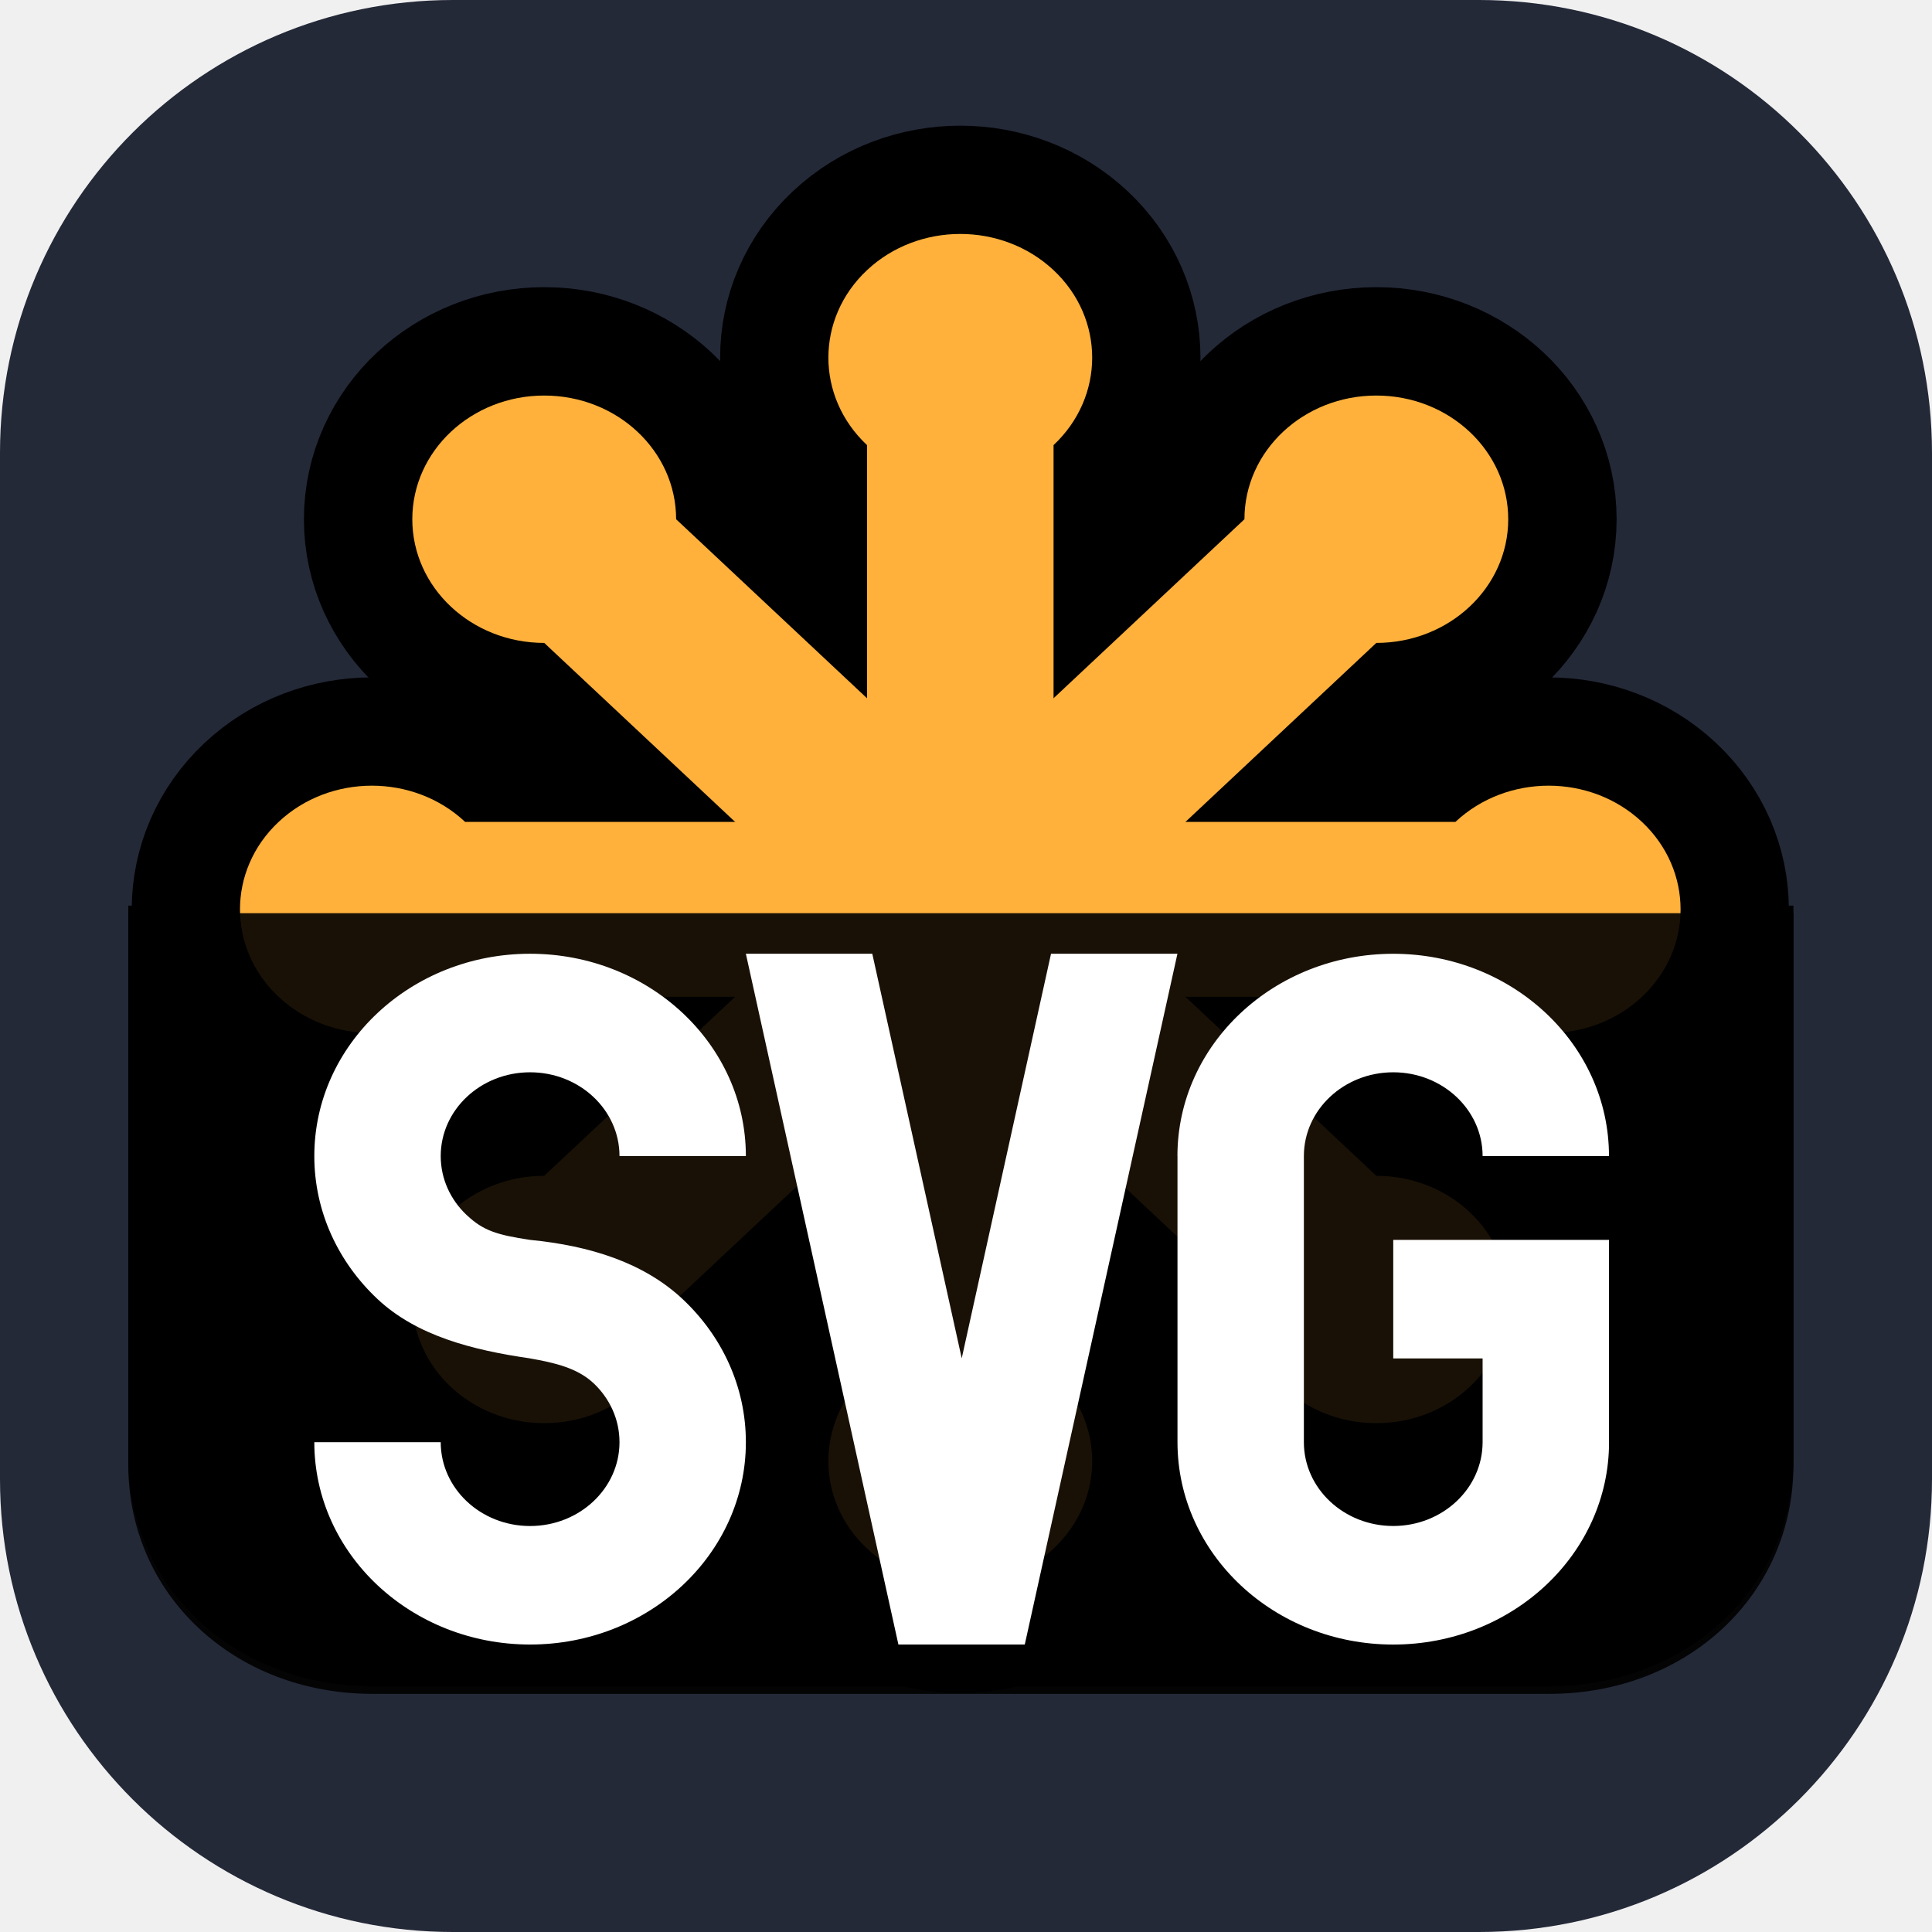
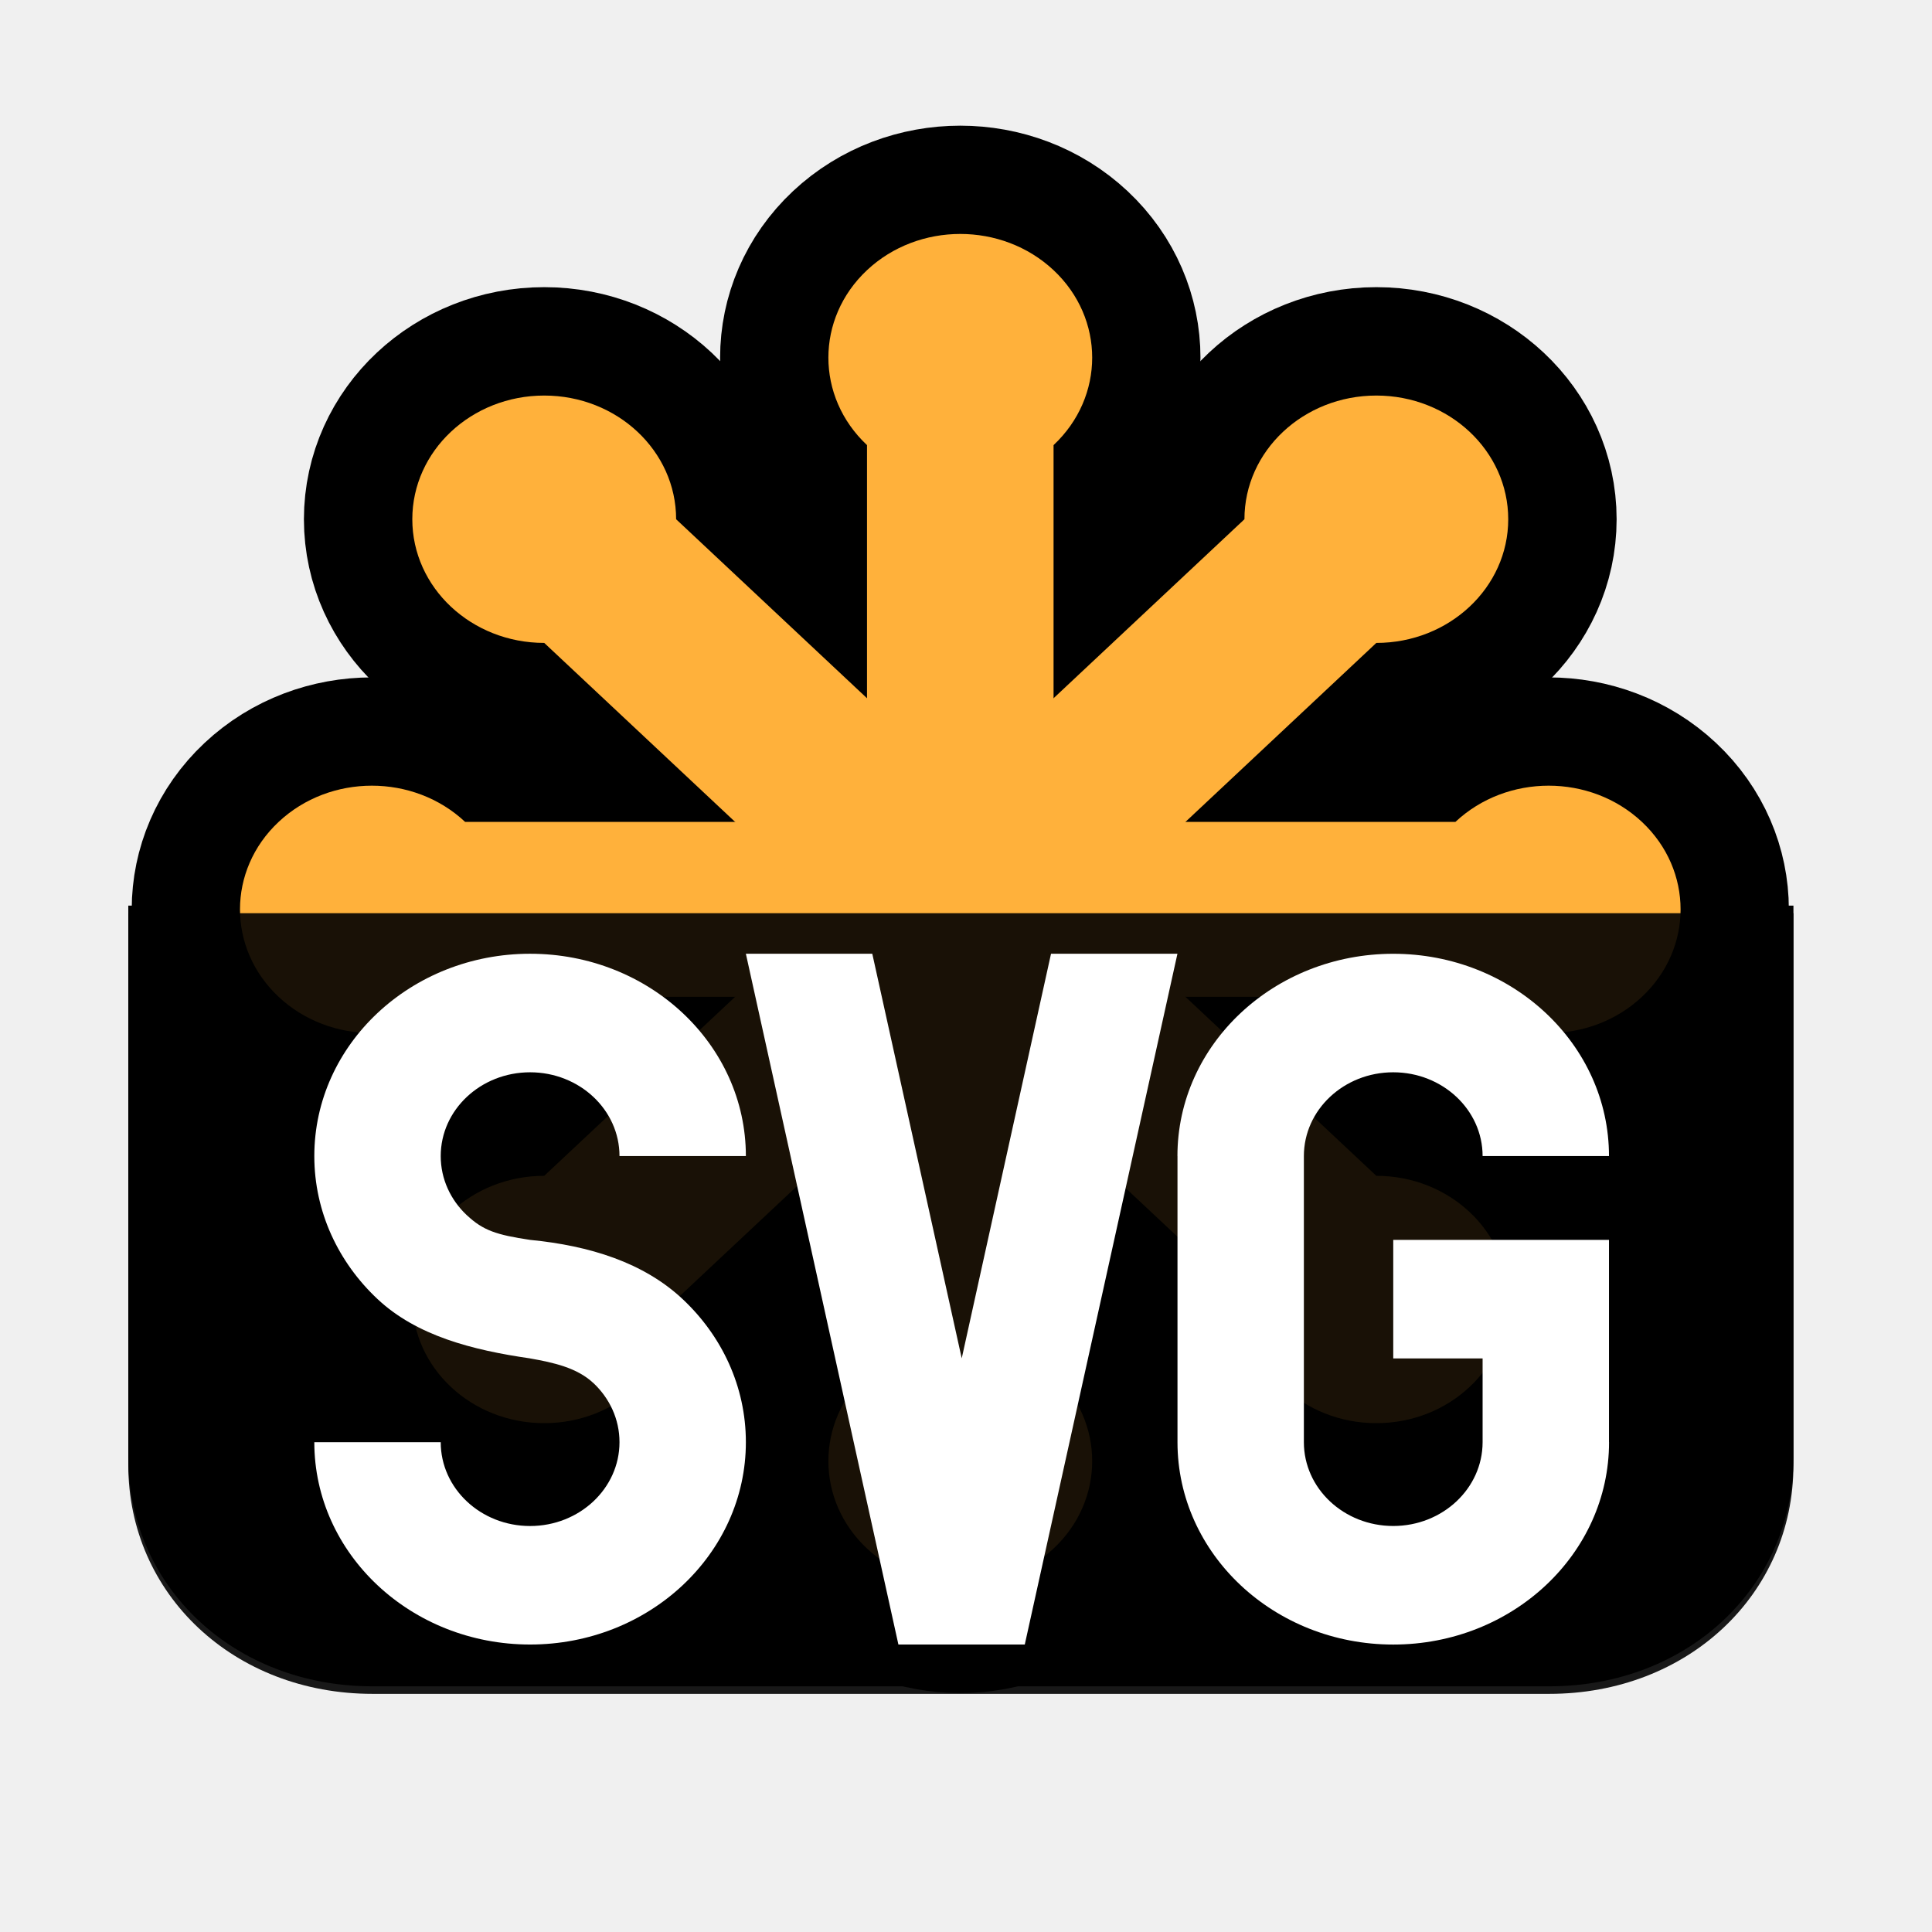
<svg xmlns="http://www.w3.org/2000/svg" width="256" height="256" fill="none" viewBox="0 0 256 256">
-   <rect width="256" height="256" fill="#242938" rx="60" />
-   <path fill="#000" d="M17 120H237.641V193.109C237.641 210.289 223.605 223.445 205.285 223.445H49.355C31.031 223.445 17 210.289 17 193.109V120Z" />
-   <path fill="#FFB13B" stroke="#000" stroke-width="28.695" d="M61.633 108.908C54.809 102.506 43.742 102.506 36.918 108.908C30.094 115.307 30.094 125.682 36.918 132.084C43.742 138.482 54.809 138.482 61.633 132.084H192.848C199.676 138.482 210.738 138.482 217.566 132.084C224.391 125.682 224.391 115.307 217.566 108.908C210.738 102.506 199.676 102.506 192.848 108.908H61.633Z" />
-   <path fill="#FFB13B" stroke="#000" stroke-width="28.725" d="M89.59 68.803C89.59 59.748 81.766 52.412 72.113 52.412C62.457 52.412 54.633 59.748 54.633 68.803C54.633 77.853 62.457 85.189 72.113 85.189L164.895 172.189C164.895 181.24 172.719 188.576 182.371 188.576C192.023 188.576 199.848 181.24 199.848 172.189C199.848 163.139 192.023 155.803 182.371 155.803L89.59 68.803Z" />
-   <path fill="#FFB13B" stroke="#000" stroke-width="28.695" d="M139.602 58.978C146.426 52.576 146.426 42.201 139.602 35.799C132.773 29.4 121.707 29.4 114.883 35.799C108.059 42.201 108.059 52.576 114.883 58.978L114.883 182.014C108.059 188.412 108.059 198.791 114.883 205.189C121.707 211.592 132.773 211.592 139.602 205.189C146.426 198.791 146.426 188.412 139.602 182.014V58.978Z" />
-   <path fill="#FFB13B" stroke="#000" stroke-width="28.725" d="M182.371 85.189C192.023 85.189 199.848 77.854 199.848 68.803C199.848 59.748 192.023 52.412 182.371 52.412C172.719 52.412 164.895 59.748 164.895 68.803L72.113 155.803C62.457 155.803 54.633 163.139 54.633 172.189C54.633 181.24 62.457 188.576 72.113 188.576C81.766 188.576 89.59 181.24 89.59 172.189L182.371 85.189Z" />
-   <path fill="#FFB13B" d="M61.633 108.908C54.809 102.506 43.742 102.506 36.918 108.908C30.094 115.307 30.094 125.682 36.918 132.084C43.742 138.482 54.809 138.482 61.633 132.084H192.848C199.676 138.482 210.738 138.482 217.566 132.084C224.391 125.682 224.391 115.307 217.566 108.908C210.738 102.506 199.676 102.506 192.848 108.908H61.633Z" />
-   <path fill="#FFB13B" d="M89.59 68.803C89.59 59.748 81.766 52.412 72.113 52.412C62.457 52.412 54.633 59.748 54.633 68.803C54.633 77.853 62.457 85.189 72.113 85.189L164.895 172.189C164.895 181.24 172.719 188.576 182.371 188.576C192.023 188.576 199.848 181.24 199.848 172.189C199.848 163.139 192.023 155.803 182.371 155.803L89.59 68.803Z" />
-   <path fill="#FFB13B" d="M139.602 58.978C146.426 52.576 146.426 42.201 139.602 35.799C132.773 29.4 121.707 29.4 114.883 35.799C108.059 42.201 108.059 52.576 114.883 58.978V182.014C108.059 188.412 108.059 198.791 114.883 205.189C121.707 211.592 132.773 211.592 139.602 205.189C146.426 198.791 146.426 188.412 139.602 182.014V58.978Z" />
-   <path fill="#FFB13B" d="M182.371 85.189C192.023 85.189 199.848 77.853 199.848 68.803C199.848 59.748 192.023 52.412 182.371 52.412C172.719 52.412 164.895 59.748 164.895 68.803L72.113 155.803C62.457 155.803 54.633 163.139 54.633 172.189C54.633 181.24 62.457 188.576 72.113 188.576C81.766 188.576 89.59 181.24 89.59 172.189L182.371 85.189Z" />
-   <path fill="#000" fill-opacity=".9" d="M17 121H237.641V194.109C237.641 211.289 223.605 224.445 205.285 224.445H49.355C31.031 224.445 17 211.289 17 194.109V121Z" />
-   <path fill="#fff" d="M50.027 172.135C44.852 167.283 41.648 160.584 41.648 153.186C41.648 138.381 54.457 126.377 70.238 126.377C86.027 126.377 98.832 138.381 98.832 153.186H82.086C82.086 147.053 76.777 142.084 70.238 142.084C63.699 142.084 58.398 147.053 58.398 153.186C58.398 156.248 59.727 159.025 61.859 161.025H61.867C64.012 163.045 65.797 163.627 70.238 164.291C78.137 165.061 85.281 167.291 90.457 172.143C95.633 176.998 98.832 183.697 98.832 191.096C98.832 205.9 86.027 217.908 70.238 217.908C54.457 217.908 41.648 205.9 41.648 191.096H58.398C58.398 197.229 63.699 202.205 70.238 202.205C76.777 202.205 82.086 197.229 82.086 191.096C82.086 188.033 80.762 185.264 78.625 183.256H78.617C76.473 181.244 73.394 180.553 70.238 179.998V179.994C62.582 178.893 55.203 176.99 50.027 172.135Z" />
-   <path fill="#fff" d="M156.016 126.377L135.789 217.908H119.043L98.832 126.377H115.582L127.434 179.986L139.266 126.377H156.016Z" />
-   <path fill="#fff" d="M184.613 164.291H213.199V191.096H213.207C213.207 205.904 200.402 217.912 184.613 217.912C168.82 217.912 156.023 205.904 156.023 191.096V153.186H156.016C156.016 138.381 168.82 126.381 184.613 126.381C200.395 126.381 213.199 138.381 213.199 153.186H196.453C196.453 147.061 191.145 142.084 184.613 142.084C178.07 142.084 172.77 147.061 172.77 153.186V191.096C172.77 197.229 178.07 202.201 184.613 202.201C191.145 202.201 196.445 197.229 196.453 191.104V180.002H184.613V164.291Z" />
+   <path fill="#000" d="M17 120h220.641v73.109c0 17.18-14.036 30.336-32.356 30.336H49.355C31.032 223.445 17 210.289 17 193.109z" />
+   <path fill="#ffb13b" stroke="#000" stroke-width="28.695" d="M61.633 108.908c-6.824-6.402-17.89-6.402-24.715 0-6.824 6.399-6.824 16.774 0 23.176 6.824 6.398 17.89 6.398 24.715 0h131.215c6.828 6.398 17.89 6.398 24.718 0 6.825-6.402 6.825-16.777 0-23.176-6.828-6.402-17.89-6.402-24.718 0z" />
+   <path fill="#ffb13b" stroke="#000" stroke-width="28.725" d="M89.59 68.803c0-9.055-7.824-16.39-17.477-16.39-9.656 0-17.48 7.335-17.48 16.39 0 9.05 7.824 16.386 17.48 16.386l92.782 87c0 9.051 7.824 16.387 17.476 16.387s17.477-7.336 17.477-16.387-7.825-16.386-17.477-16.386z" />
+   <path fill="#ffb13b" stroke="#000" stroke-width="28.695" d="M139.602 58.979c6.824-6.403 6.824-16.778 0-23.18-6.829-6.399-17.895-6.399-24.719 0-6.824 6.402-6.824 16.777 0 23.18v123.035c-6.824 6.398-6.824 16.777 0 23.175 6.824 6.403 17.89 6.403 24.719 0 6.824-6.398 6.824-16.777 0-23.175z" />
+   <path fill="#ffb13b" stroke="#000" stroke-width="28.725" d="M182.371 85.19c9.652 0 17.477-7.336 17.477-16.387 0-9.055-7.825-16.39-17.477-16.39s-17.476 7.335-17.476 16.39l-92.782 87c-9.656 0-17.48 7.336-17.48 16.386 0 9.051 7.824 16.387 17.48 16.387 9.653 0 17.477-7.336 17.477-16.387z" />
+   <path fill="#ffb13b" d="M61.633 108.908c-6.824-6.402-17.89-6.402-24.715 0-6.824 6.399-6.824 16.774 0 23.176 6.824 6.398 17.89 6.398 24.715 0h131.215c6.828 6.398 17.89 6.398 24.718 0 6.825-6.402 6.825-16.777 0-23.176-6.828-6.402-17.89-6.402-24.718 0z" />
+   <path fill="#ffb13b" d="M89.59 68.803c0-9.055-7.824-16.39-17.477-16.39-9.656 0-17.48 7.335-17.48 16.39 0 9.05 7.824 16.386 17.48 16.386l92.782 87c0 9.051 7.824 16.387 17.476 16.387s17.477-7.336 17.477-16.387-7.825-16.386-17.477-16.386z" />
+   <path fill="#ffb13b" d="M139.602 58.979c6.824-6.403 6.824-16.778 0-23.18-6.829-6.399-17.895-6.399-24.719 0-6.824 6.402-6.824 16.777 0 23.18v123.035c-6.824 6.398-6.824 16.777 0 23.175 6.824 6.403 17.89 6.403 24.719 0 6.824-6.398 6.824-16.777 0-23.175z" />
+   <path fill="#ffb13b" d="M182.371 85.19c9.652 0 17.477-7.337 17.477-16.387 0-9.055-7.825-16.39-17.477-16.39s-17.476 7.335-17.476 16.39l-92.782 87c-9.656 0-17.48 7.336-17.48 16.386 0 9.051 7.824 16.387 17.48 16.387 9.653 0 17.477-7.336 17.477-16.387z" />
+   <path fill="#000" fill-opacity=".9" d="M17 121h220.641v73.109c0 17.18-14.036 30.336-32.356 30.336H49.355C31.032 224.445 17 211.289 17 194.109z" />
+   <path fill="#fff" d="M50.027 172.135c-5.175-4.852-8.379-11.551-8.379-18.949 0-14.805 12.809-26.809 28.59-26.809 15.79 0 28.594 12.004 28.594 26.809H82.086c0-6.133-5.309-11.102-11.848-11.102s-11.84 4.969-11.84 11.102c0 3.062 1.329 5.839 3.461 7.839h.008c2.145 2.02 3.93 2.602 8.371 3.266 7.899.77 15.043 3 20.219 7.852 5.176 4.855 8.375 11.554 8.375 18.953 0 14.804-12.805 26.812-28.594 26.812-15.781 0-28.59-12.008-28.59-26.812h16.75c0 6.133 5.301 11.109 11.84 11.109 6.54 0 11.848-4.976 11.848-11.109 0-3.063-1.324-5.832-3.461-7.84h-.008c-2.144-2.012-5.223-2.703-8.379-3.258v-.004c-7.656-1.101-15.035-3.004-20.21-7.859m105.988-45.758-20.227 91.531h-16.746l-20.211-91.531h16.75l11.852 53.609 11.832-53.609zm28.597 37.914h28.586v26.805h.008c0 14.808-12.805 26.816-28.594 26.816-15.793 0-28.59-12.008-28.59-26.816v-37.91h-.007c0-14.805 12.804-26.805 28.597-26.805 15.782 0 28.586 12 28.586 26.805h-16.746c0-6.125-5.308-11.102-11.84-11.102-6.543 0-11.843 4.977-11.843 11.102v37.91c0 6.133 5.3 11.105 11.843 11.105 6.532 0 11.832-4.972 11.84-11.097v-11.102h-11.84z" />
</svg>
